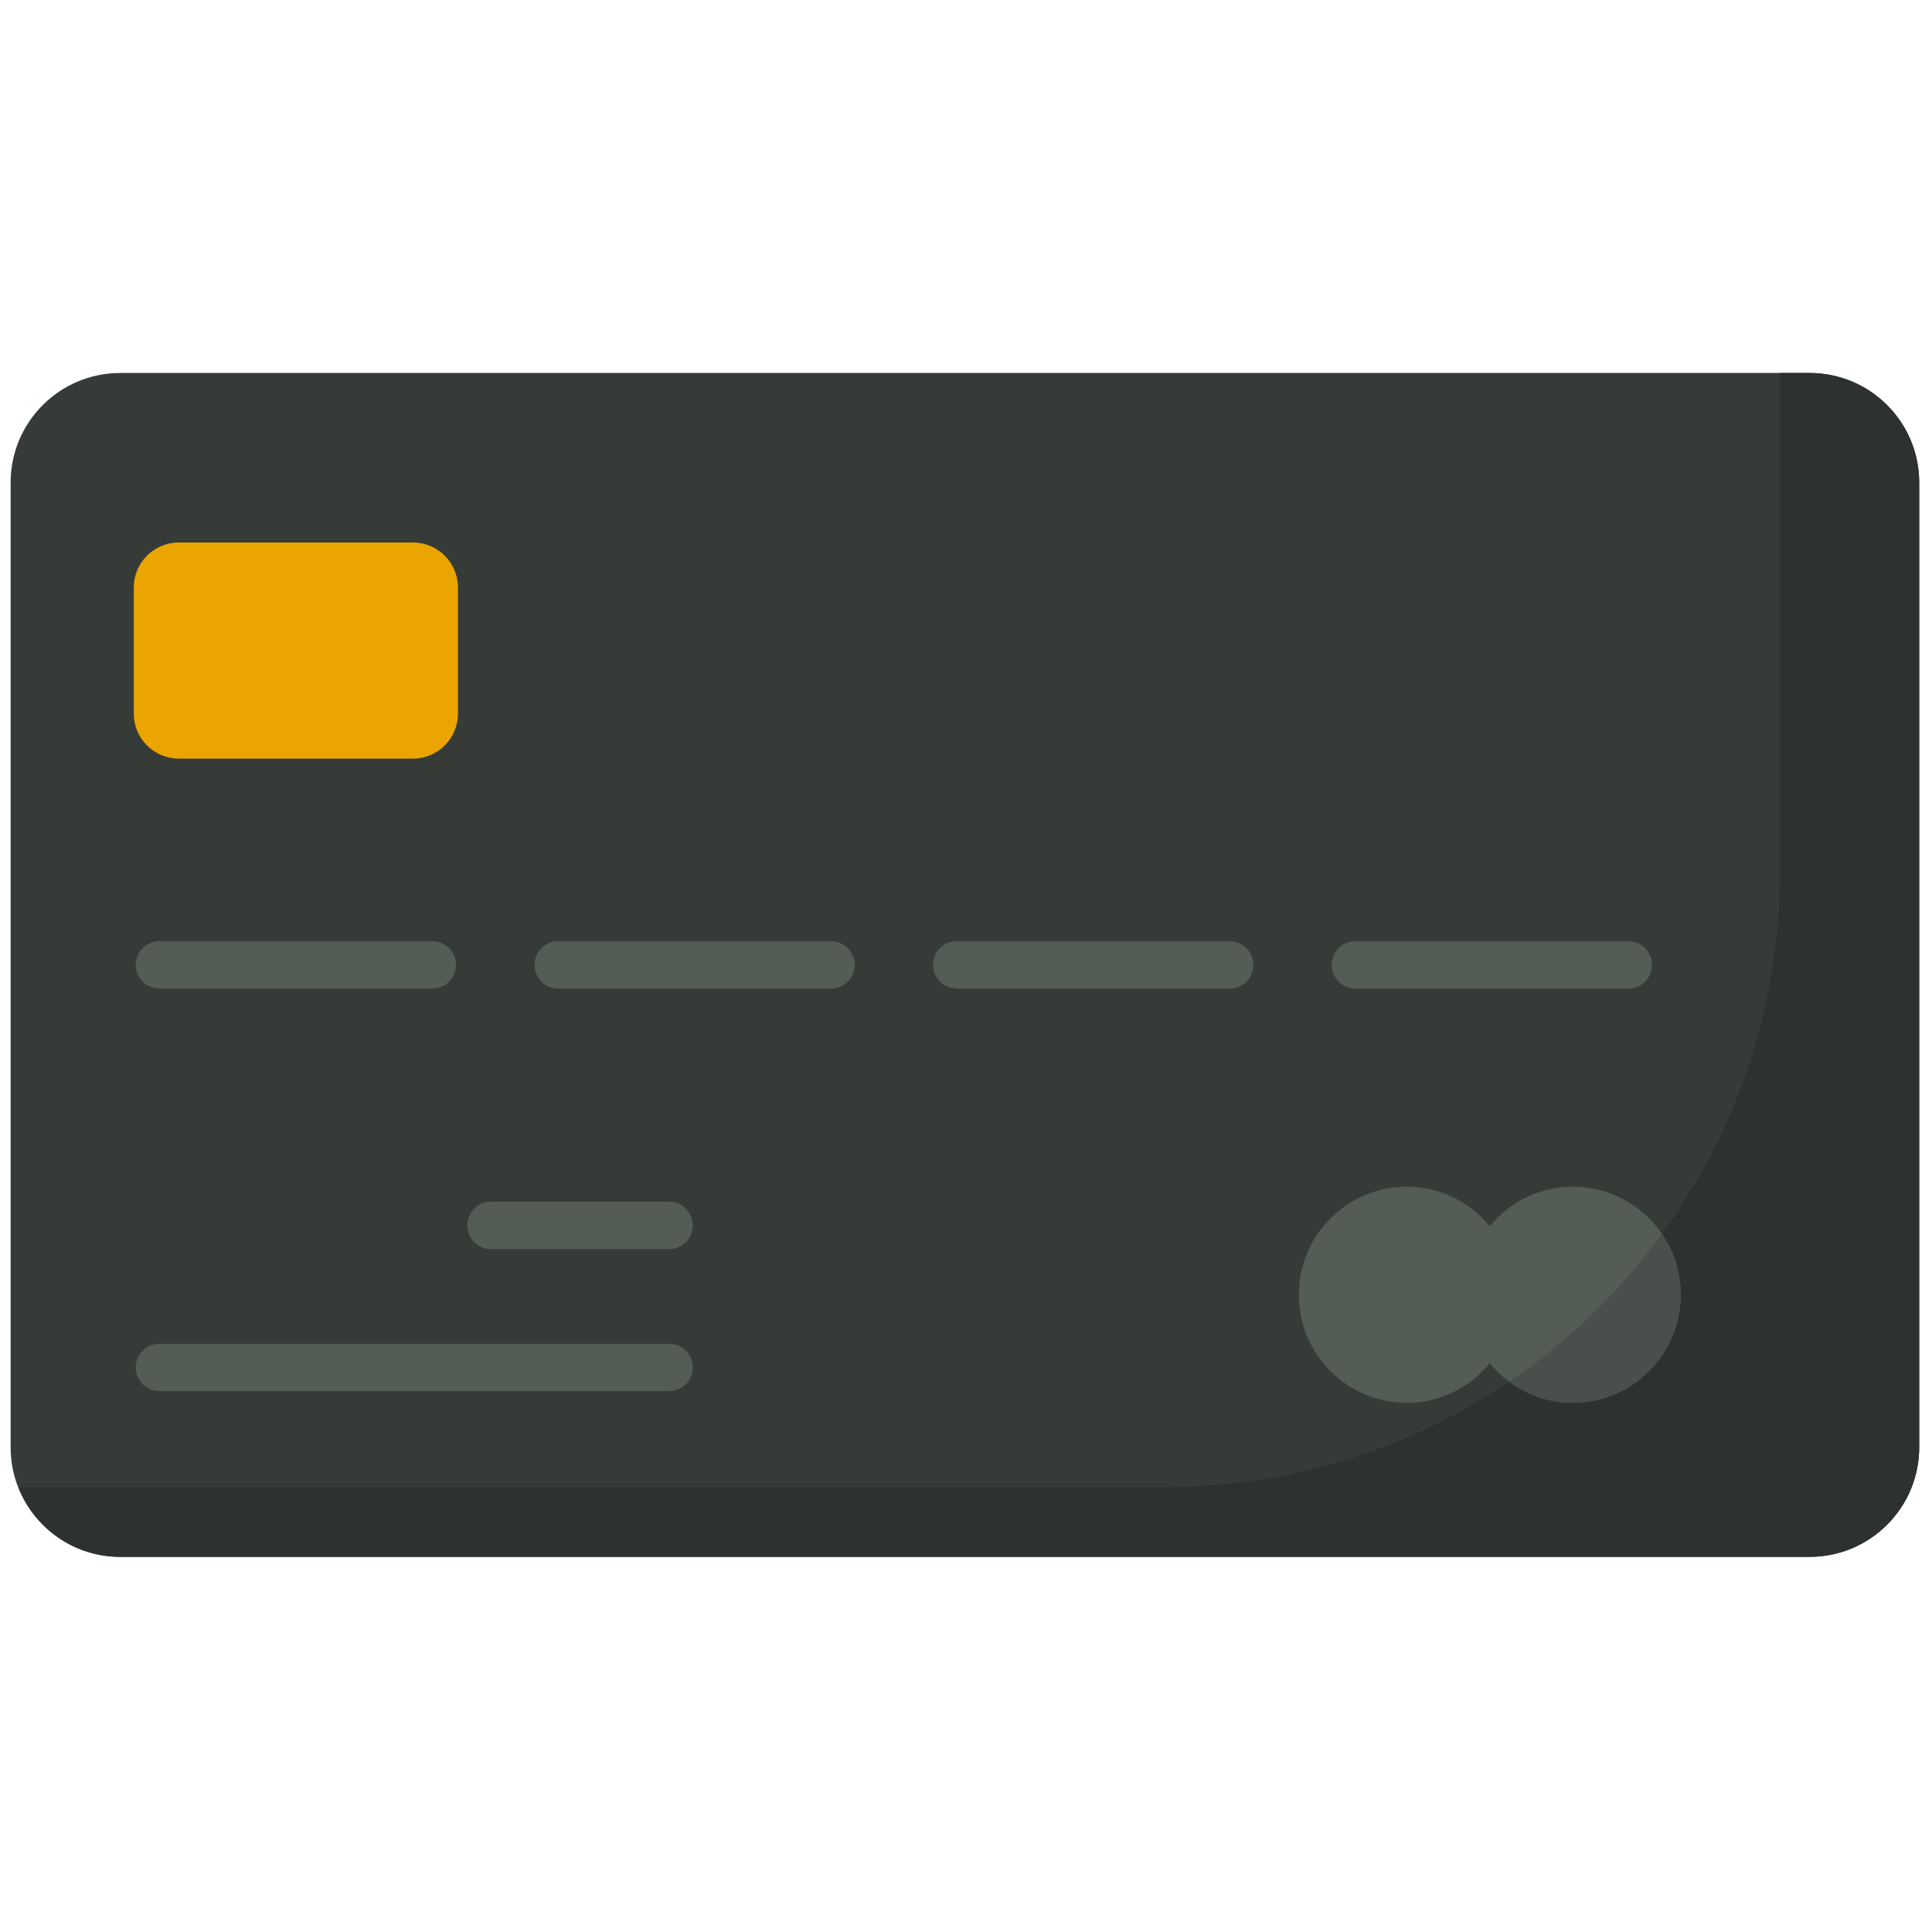
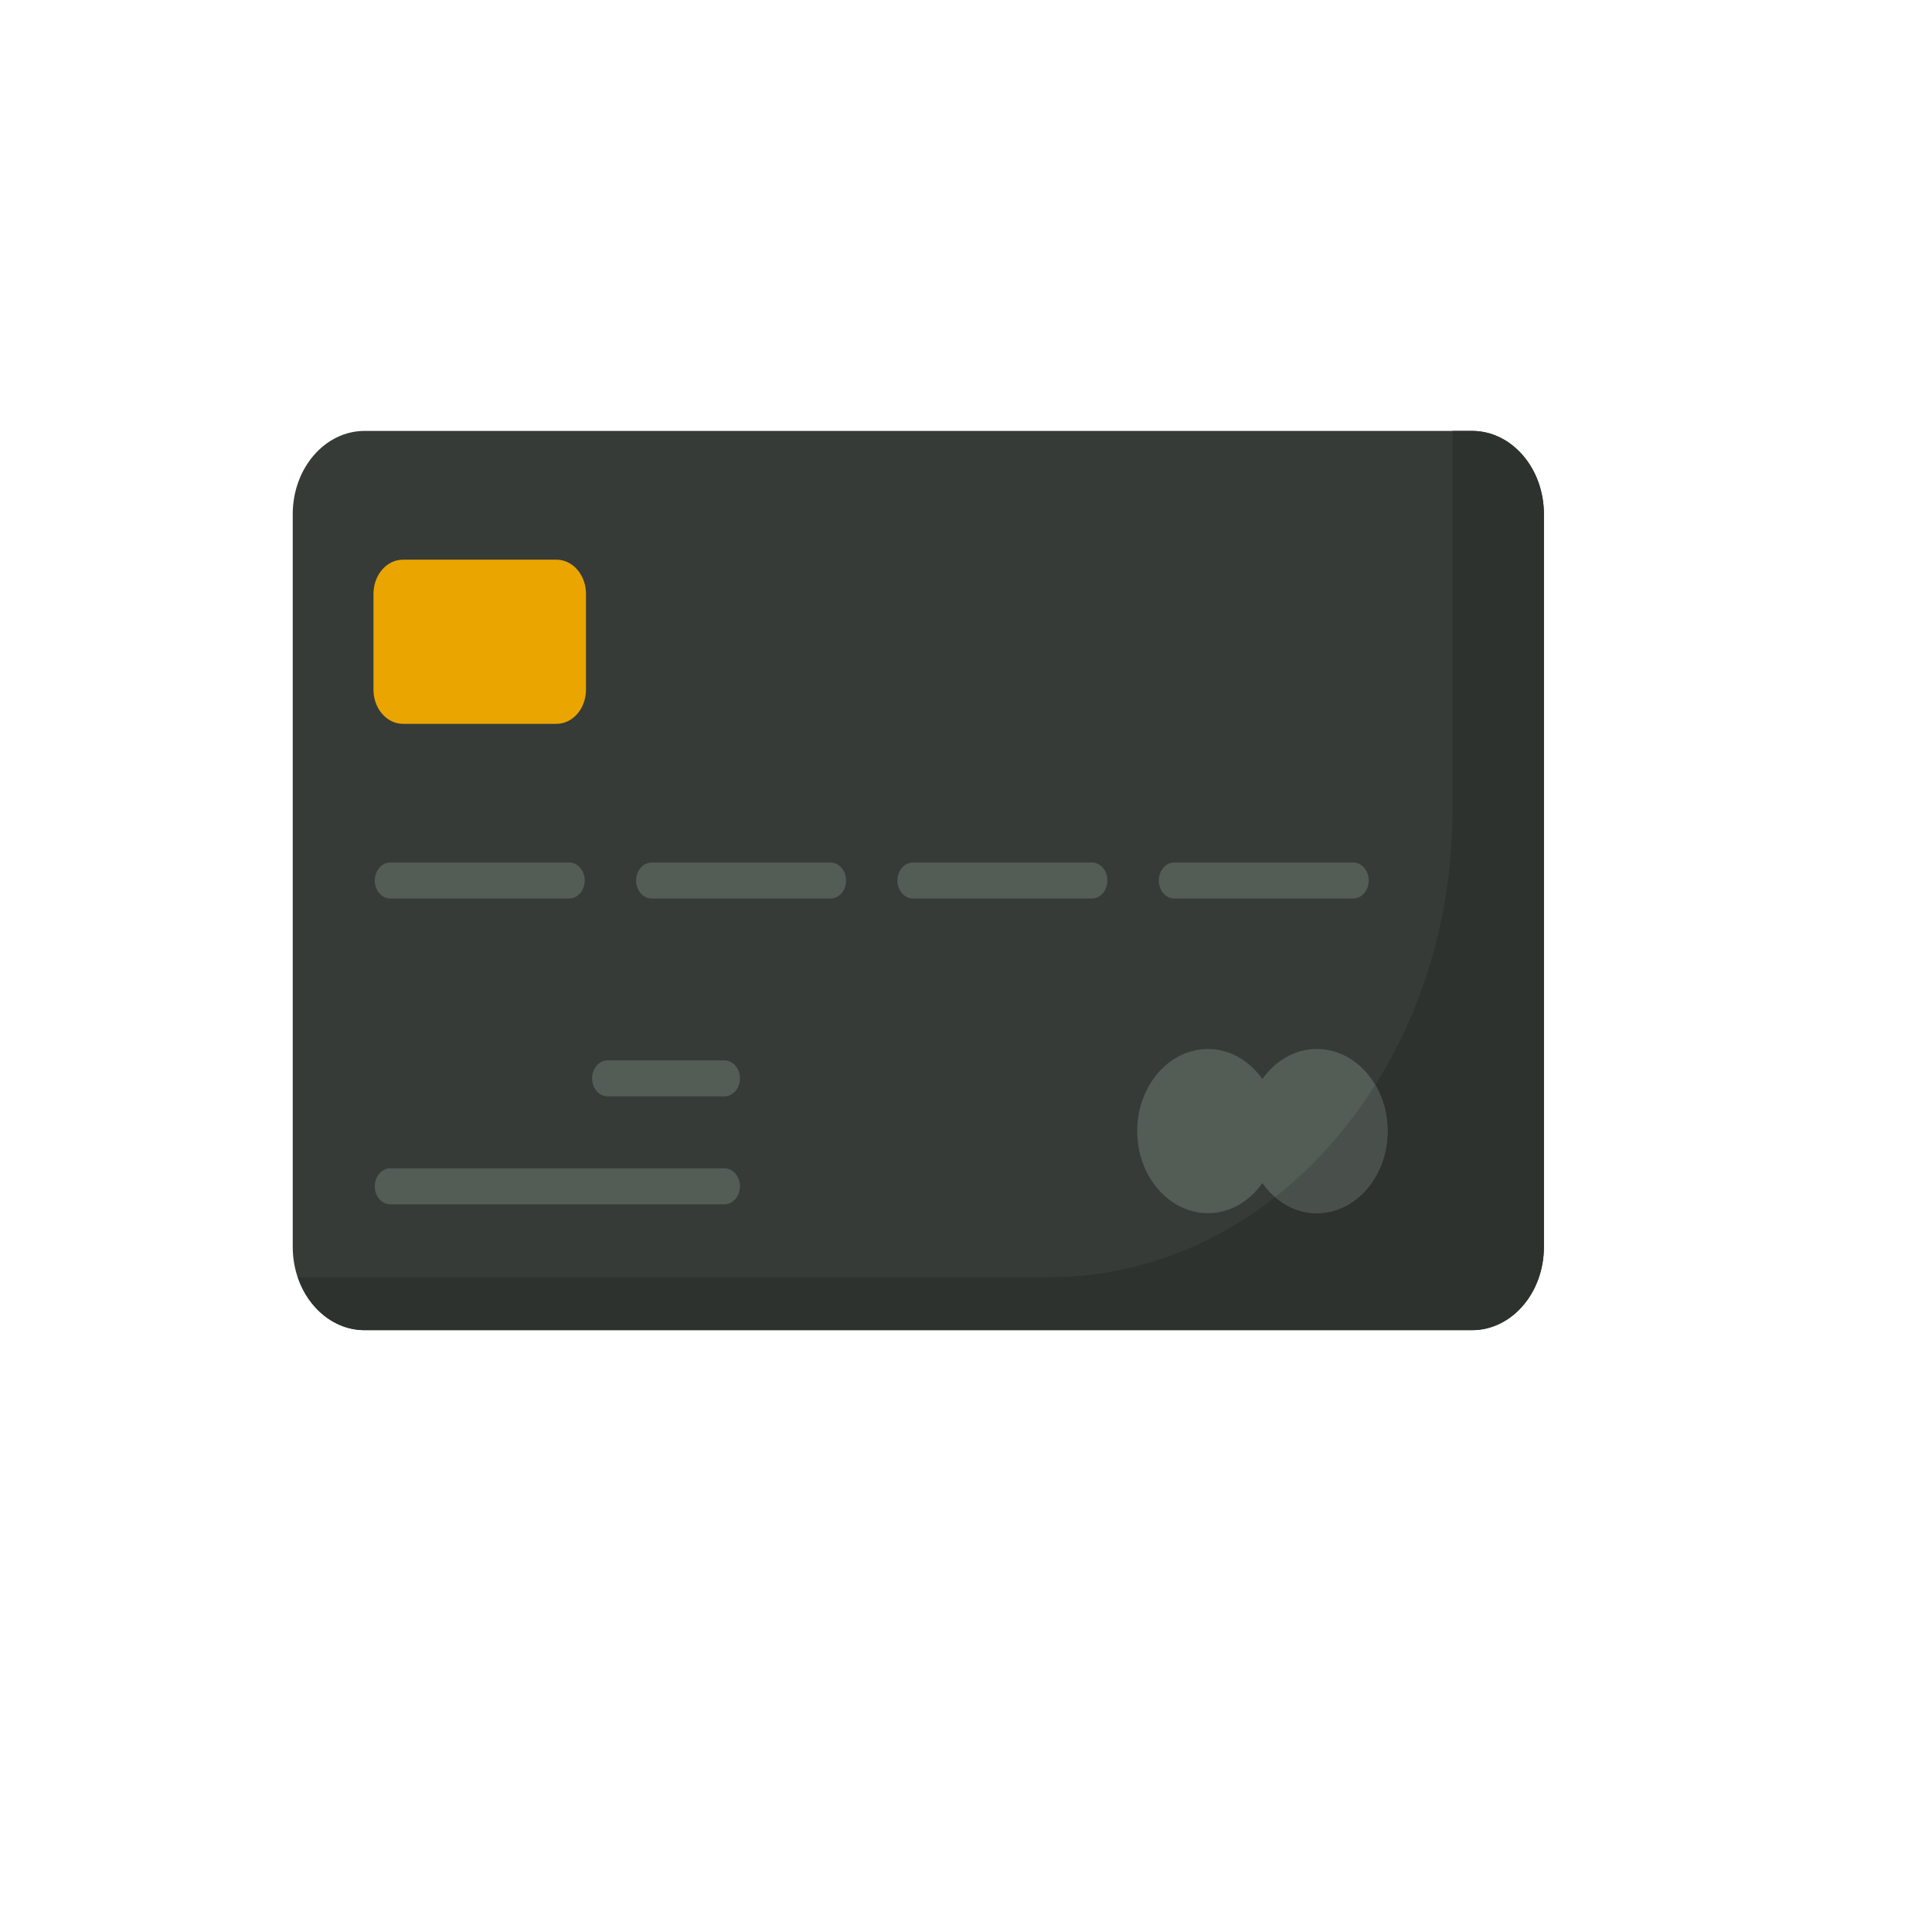
- <svg xmlns="http://www.w3.org/2000/svg" version="1.1" width="256" height="256" viewBox="0 0 256 256" xml:space="preserve">
-   <defs>
- </defs>
-   <g style="stroke: none; stroke-width: 0; stroke-dasharray: none; stroke-linecap: butt; stroke-linejoin: miter; stroke-miterlimit: 10; fill: none; fill-rule: nonzero; opacity: 1;" transform="translate(1.406593 1.406593) scale(2.81 2.81)">
+ <svg xmlns="http://www.w3.org/2000/svg" version="1.1" width="256" height="256" viewBox="0 0 256 256">
+   <g style="stroke: none; stroke-width: 0; stroke-dasharray: none; stroke-linecap: butt; stroke-linejoin: miter; stroke-miterlimit: 10; fill: none; fill-rule: nonzero; opacity: 1;" transform="matrix(1.842073, 0, 0, 2.134405, 38.7886, 20.62715)">
    <path d="M 84.83 72.913 H 5.17 c -2.855 0 -5.17 -2.315 -5.17 -5.17 V 22.257 c 0 -2.855 2.315 -5.17 5.17 -5.17 h 79.66 c 2.855 0 5.17 2.315 5.17 5.17 v 45.485 C 90 70.598 87.685 72.913 84.83 72.913 z" style="stroke: none; stroke-width: 1; stroke-dasharray: none; stroke-linecap: butt; stroke-linejoin: miter; stroke-miterlimit: 10; fill: rgb(54,59,56); fill-rule: nonzero; opacity: 1;" transform=" matrix(1 0 0 1 0 0) " stroke-linecap="round" />
    <path d="M 84.83 17.087 h -1.404 v 23.531 c 0 16.021 -12.987 29.008 -29.008 29.008 H 0.366 c 0.754 1.922 2.615 3.287 4.804 3.287 h 79.66 c 2.855 0 5.17 -2.315 5.17 -5.17 V 22.257 C 90 19.402 87.685 17.087 84.83 17.087 z" style="stroke: none; stroke-width: 1; stroke-dasharray: none; stroke-linecap: butt; stroke-linejoin: miter; stroke-miterlimit: 10; fill: rgb(46,50,47); fill-rule: nonzero; opacity: 1;" transform=" matrix(1 0 0 1 0 0) " stroke-linecap="round" />
    <path d="M 18.972 35.272 H 7.931 c -1.173 0 -2.123 -0.951 -2.123 -2.123 v -5.945 c 0 -1.173 0.951 -2.123 2.123 -2.123 h 11.041 c 1.173 0 2.123 0.951 2.123 2.123 v 5.945 C 21.095 34.321 20.145 35.272 18.972 35.272 z" style="stroke: none; stroke-width: 1; stroke-dasharray: none; stroke-linecap: butt; stroke-linejoin: miter; stroke-miterlimit: 10; fill: rgb(234,165,0); fill-rule: nonzero; opacity: 1;" transform=" matrix(1 0 0 1 0 0) " stroke-linecap="round" />
    <path d="M 19.885 46.116 H 7.018 c -0.617 0 -1.117 -0.499 -1.117 -1.117 s 0.5 -1.117 1.117 -1.117 h 12.868 c 0.617 0 1.117 0.499 1.117 1.117 S 20.502 46.116 19.885 46.116 z" style="stroke: none; stroke-width: 1; stroke-dasharray: none; stroke-linecap: butt; stroke-linejoin: miter; stroke-miterlimit: 10; fill: rgb(84,92,86); fill-rule: nonzero; opacity: 1;" transform=" matrix(1 0 0 1 0 0) " stroke-linecap="round" />
    <path d="M 38.684 46.116 H 25.817 c -0.617 0 -1.117 -0.499 -1.117 -1.117 s 0.5 -1.117 1.117 -1.117 h 12.868 c 0.617 0 1.117 0.499 1.117 1.117 S 39.301 46.116 38.684 46.116 z" style="stroke: none; stroke-width: 1; stroke-dasharray: none; stroke-linecap: butt; stroke-linejoin: miter; stroke-miterlimit: 10; fill: rgb(84,92,86); fill-rule: nonzero; opacity: 1;" transform=" matrix(1 0 0 1 0 0) " stroke-linecap="round" />
    <path d="M 57.484 46.116 H 44.615 c -0.617 0 -1.117 -0.499 -1.117 -1.117 s 0.499 -1.117 1.117 -1.117 h 12.869 c 0.617 0 1.117 0.499 1.117 1.117 S 58.101 46.116 57.484 46.116 z" style="stroke: none; stroke-width: 1; stroke-dasharray: none; stroke-linecap: butt; stroke-linejoin: miter; stroke-miterlimit: 10; fill: rgb(84,92,86); fill-rule: nonzero; opacity: 1;" transform=" matrix(1 0 0 1 0 0) " stroke-linecap="round" />
    <path d="M 76.283 46.116 H 63.414 c -0.617 0 -1.117 -0.499 -1.117 -1.117 s 0.499 -1.117 1.117 -1.117 h 12.869 c 0.617 0 1.117 0.499 1.117 1.117 S 76.9 46.116 76.283 46.116 z" style="stroke: none; stroke-width: 1; stroke-dasharray: none; stroke-linecap: butt; stroke-linejoin: miter; stroke-miterlimit: 10; fill: rgb(84,92,86); fill-rule: nonzero; opacity: 1;" transform=" matrix(1 0 0 1 0 0) " stroke-linecap="round" />
    <path d="M 31.052 65.099 H 7.018 c -0.617 0 -1.117 -0.499 -1.117 -1.117 c 0 -0.617 0.5 -1.117 1.117 -1.117 h 24.034 c 0.617 0 1.117 0.499 1.117 1.117 C 32.169 64.6 31.669 65.099 31.052 65.099 z" style="stroke: none; stroke-width: 1; stroke-dasharray: none; stroke-linecap: butt; stroke-linejoin: miter; stroke-miterlimit: 10; fill: rgb(84,92,86); fill-rule: nonzero; opacity: 1;" transform=" matrix(1 0 0 1 0 0) " stroke-linecap="round" />
    <path d="M 31.052 58.399 h -8.401 c -0.617 0 -1.117 -0.499 -1.117 -1.117 s 0.5 -1.117 1.117 -1.117 h 8.401 c 0.617 0 1.117 0.499 1.117 1.117 S 31.669 58.399 31.052 58.399 z" style="stroke: none; stroke-width: 1; stroke-dasharray: none; stroke-linecap: butt; stroke-linejoin: miter; stroke-miterlimit: 10; fill: rgb(84,92,86); fill-rule: nonzero; opacity: 1;" transform=" matrix(1 0 0 1 0 0) " stroke-linecap="round" />
    <path d="M 73.658 55.457 c -1.58 0 -2.974 0.734 -3.908 1.862 c -0.935 -1.128 -2.329 -1.862 -3.908 -1.862 c -2.814 0 -5.096 2.282 -5.096 5.096 c 0 2.814 2.282 5.096 5.096 5.096 c 1.58 0 2.974 -0.734 3.908 -1.862 c 0.935 1.128 2.329 1.862 3.908 1.862 c 2.814 0 5.096 -2.282 5.096 -5.096 C 78.754 57.738 76.472 55.457 73.658 55.457 z" style="stroke: none; stroke-width: 1; stroke-dasharray: none; stroke-linecap: butt; stroke-linejoin: miter; stroke-miterlimit: 10; fill: rgb(84,92,86); fill-rule: nonzero; opacity: 1;" transform=" matrix(1 0 0 1 0 0) " stroke-linecap="round" />
    <path d="M 70.668 64.649 c 0.838 0.622 1.865 0.999 2.99 0.999 c 2.814 0 5.096 -2.282 5.096 -5.096 c 0 -1.064 -0.328 -2.05 -0.885 -2.867 C 75.889 60.401 73.454 62.762 70.668 64.649 z" style="stroke: none; stroke-width: 1; stroke-dasharray: none; stroke-linecap: butt; stroke-linejoin: miter; stroke-miterlimit: 10; fill: rgb(73,79,74); fill-rule: nonzero; opacity: 1;" transform=" matrix(1 0 0 1 0 0) " stroke-linecap="round" />
  </g>
</svg>
